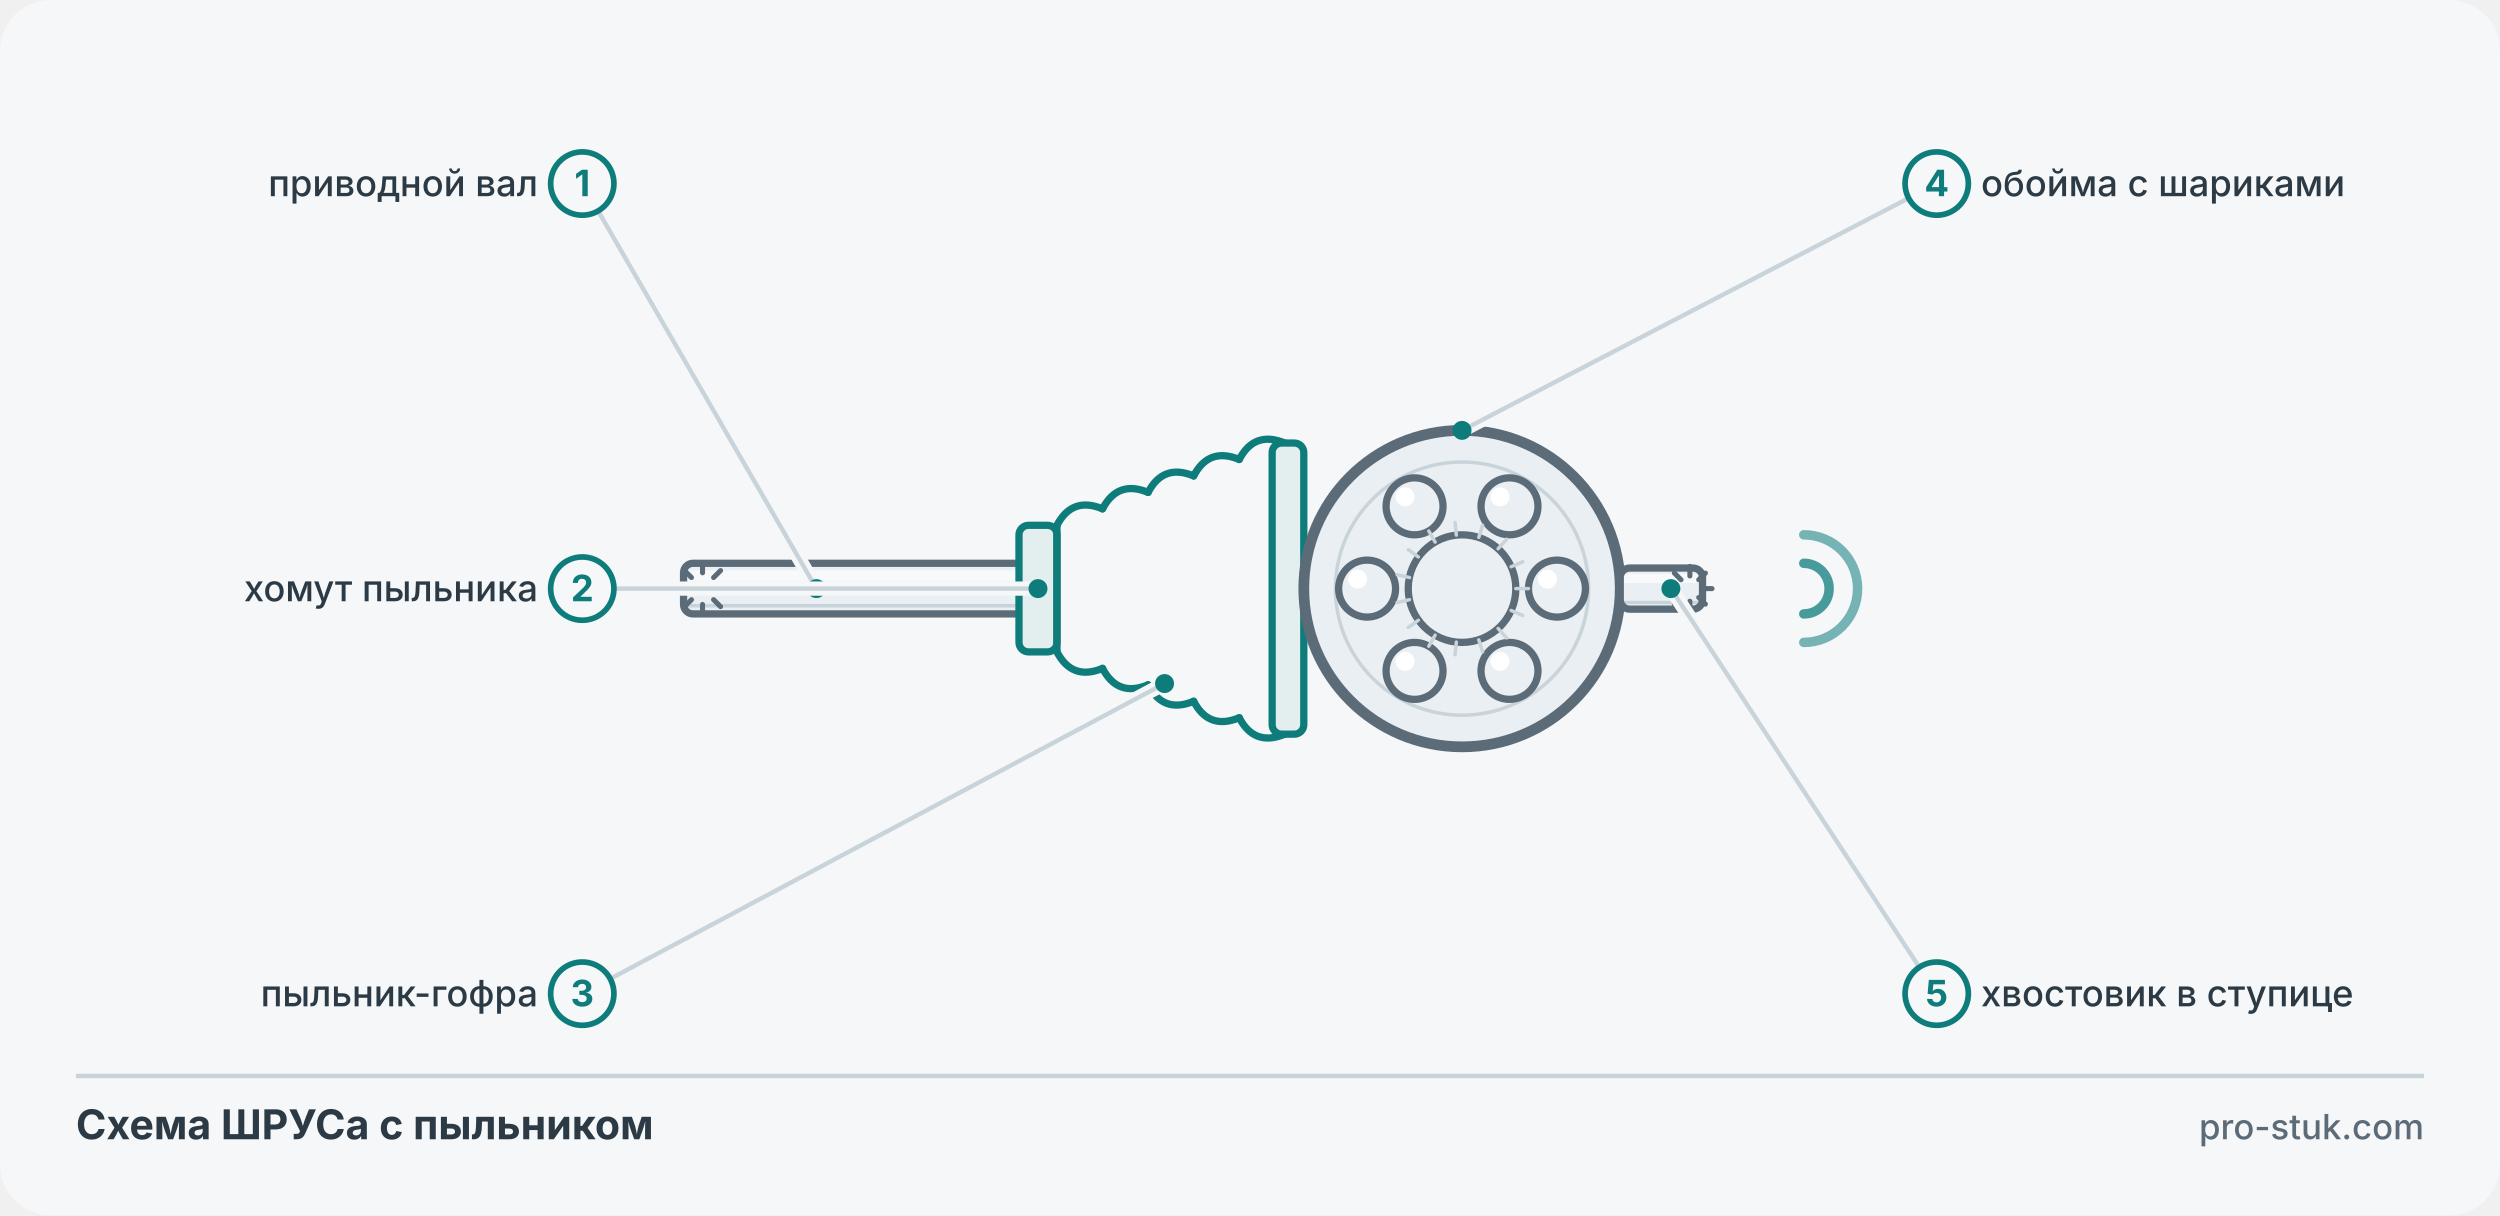
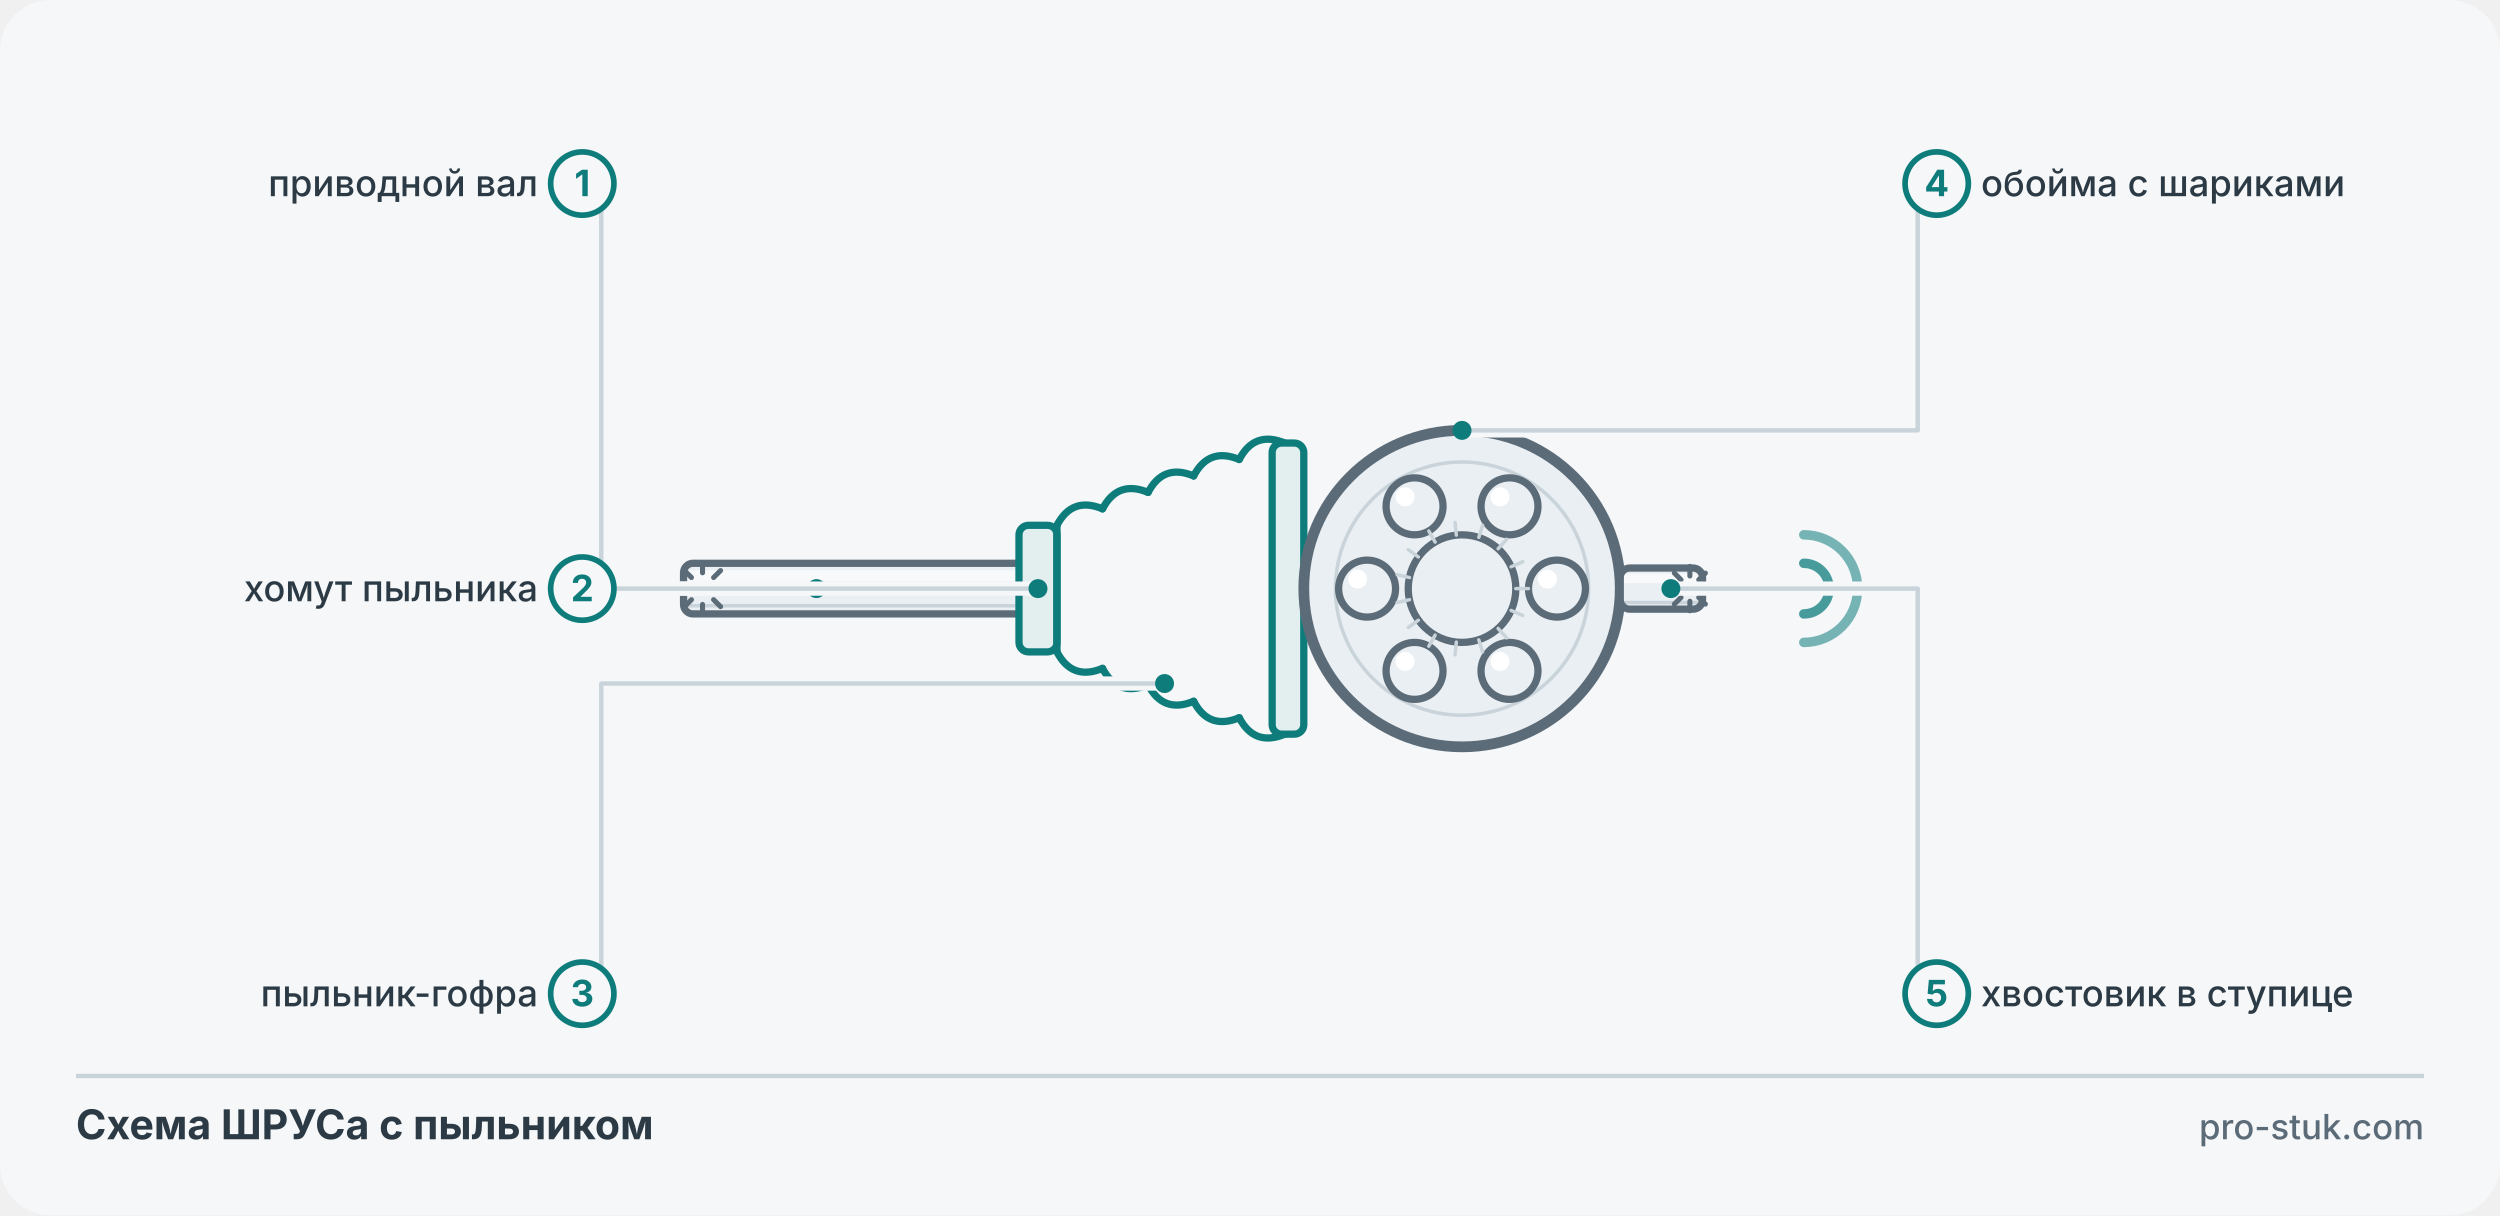
<svg xmlns="http://www.w3.org/2000/svg" viewBox="0 0 790 384" role="img" aria-label="Схема ШРУСа с пыльником">
  <defs>
    <pattern id="mRub" width="7" height="7" patternUnits="userSpaceOnUse">
      <path d="M0 7 L7 0 M-1 1 L1 -1 M6 8 L8 6" stroke="#C9D3DA" stroke-width="1" />
      <path d="M0 0 L7 7 M-1 6 L1 8 M6 -1 L8 1" stroke="#C9D3DA" stroke-width="1" />
    </pattern>
    <pattern id="mCer" width="8" height="8" patternUnits="userSpaceOnUse">
      <circle cx="2" cy="2" r="1.2" fill="#C9D3DA" />
      <circle cx="6" cy="6" r="1.2" fill="#C9D3DA" />
    </pattern>
    <pattern id="mFric" width="6" height="6" patternUnits="userSpaceOnUse">
      <circle cx="1.5" cy="1.5" r="0.9" fill="#0E7C7B" opacity="0.55" />
      <circle cx="4.5" cy="4.5" r="0.9" fill="#0E7C7B" opacity="0.55" />
      <circle cx="4.5" cy="1.5" r="0.6" fill="#0E7C7B" opacity="0.35" />
    </pattern>
    <pattern id="mMet" width="6" height="6" patternUnits="userSpaceOnUse" patternTransform="rotate(45)">
      <path d="M0 0 V6" stroke="#C9D3DA" stroke-width="1" />
    </pattern>
  </defs>
  <rect width="790" height="384" rx="16" fill="#F5F7F9" />
  <g id="hl" />
  <g transform="translate(198,66)">
    <g fill="none" stroke-linecap="round" stroke-linejoin="round">
      <rect x="18.0" y="112.0" width="112.0" height="16.0" rx="3" stroke="none" stroke-width="0" fill="#EAEFF3" />
      <rect x="18.0" y="114.2" width="112.0" height="3.5" fill="#FFFFFF" opacity="0.65" />
      <path d="M 18.0 125.4 L 130.0 125.4" stroke="#C9D3DA" stroke-width="1.1" />
      <rect x="18.0" y="112.0" width="112.0" height="16.0" rx="3" stroke="#5C6B78" stroke-width="2.3" fill="none" />
      <path d="M 29.0 120.0 L 32.0 120.0" stroke="#5C6B78" stroke-width="1.6" />
      <path d="M 27.5 123.5 L 29.7 125.7" stroke="#5C6B78" stroke-width="1.6" />
      <path d="M 24.0 125.0 L 24.0 128.0" stroke="#5C6B78" stroke-width="1.6" />
      <path d="M 20.5 123.5 L 18.3 125.7" stroke="#5C6B78" stroke-width="1.6" />
      <path d="M 19.0 120.0 L 16.0 120.0" stroke="#5C6B78" stroke-width="1.6" />
      <path d="M 20.5 116.5 L 18.3 114.3" stroke="#5C6B78" stroke-width="1.6" />
      <path d="M 24.0 115.0 L 24.0 112.0" stroke="#5C6B78" stroke-width="1.6" />
      <path d="M 27.5 116.5 L 29.7 114.3" stroke="#5C6B78" stroke-width="1.6" />
      <rect x="124.0" y="100.0" width="12.0" height="40.0" rx="3" stroke="#0E7C7B" stroke-width="2.3" fill="#E3EFEF" />
      <path d="M 136.0 100.0 Q 140.8 90.8 150.4 94.8" stroke="#0E7C7B" stroke-width="2.3" fill="none" />
      <path d="M 150.4 94.8 Q 155.2 85.6 164.8 89.6" stroke="#0E7C7B" stroke-width="2.3" fill="none" />
      <path d="M 164.8 89.6 Q 169.6 80.4 179.2 84.4" stroke="#0E7C7B" stroke-width="2.3" fill="none" />
      <path d="M 179.2 84.4 Q 184.0 75.2 193.6 79.2" stroke="#0E7C7B" stroke-width="2.3" fill="none" />
      <path d="M 193.6 79.2 Q 198.4 70.0 208.0 74.0" stroke="#0E7C7B" stroke-width="2.3" fill="none" />
      <path d="M 136.0 140.0 Q 140.8 149.2 150.4 145.2" stroke="#0E7C7B" stroke-width="2.3" fill="none" />
      <path d="M 150.4 145.2 Q 155.2 154.4 164.8 150.4" stroke="#0E7C7B" stroke-width="2.3" fill="none" />
      <path d="M 164.8 150.4 Q 169.6 159.6 179.2 155.6" stroke="#0E7C7B" stroke-width="2.3" fill="none" />
      <path d="M 179.2 155.6 Q 184.0 164.8 193.6 160.8" stroke="#0E7C7B" stroke-width="2.3" fill="none" />
      <path d="M 193.6 160.8 Q 198.4 170.0 208.0 166.0" stroke="#0E7C7B" stroke-width="2.3" fill="none" />
      <path d="M 136.0 100.0 L 136.0 140.0" stroke="#0E7C7B" stroke-width="2.3" />
      <rect x="204.0" y="74.0" width="10.0" height="92.0" rx="3" stroke="#0E7C7B" stroke-width="2.3" fill="#E3EFEF" />
      <circle cx="264.0" cy="120.0" r="50.0" stroke="#5C6B78" stroke-width="3.4" fill="#EAEFF3" />
      <circle cx="264.0" cy="120.0" r="40.0" stroke="#C9D3DA" stroke-width="1.1" fill="none" />
      <circle cx="294.0" cy="120.0" r="9.0" stroke="#5C6B78" stroke-width="2.3" fill="#EAEFF3" />
      <circle cx="291.0" cy="117.0" r="3.0" stroke="none" stroke-width="0" fill="#FFFFFF" />
      <circle cx="279.0" cy="146.0" r="9.0" stroke="#5C6B78" stroke-width="2.3" fill="#EAEFF3" />
      <circle cx="276.0" cy="143.0" r="3.0" stroke="none" stroke-width="0" fill="#FFFFFF" />
      <circle cx="249.0" cy="146.0" r="9.0" stroke="#5C6B78" stroke-width="2.3" fill="#EAEFF3" />
      <circle cx="246.0" cy="143.0" r="3.0" stroke="none" stroke-width="0" fill="#FFFFFF" />
      <circle cx="234.0" cy="120.0" r="9.0" stroke="#5C6B78" stroke-width="2.3" fill="#EAEFF3" />
      <circle cx="231.0" cy="117.0" r="3.0" stroke="none" stroke-width="0" fill="#FFFFFF" />
      <circle cx="249.0" cy="94.0" r="9.0" stroke="#5C6B78" stroke-width="2.3" fill="#EAEFF3" />
      <circle cx="246.0" cy="91.0" r="3.0" stroke="none" stroke-width="0" fill="#FFFFFF" />
      <circle cx="279.0" cy="94.0" r="9.0" stroke="#5C6B78" stroke-width="2.3" fill="#EAEFF3" />
      <circle cx="276.0" cy="91.0" r="3.0" stroke="none" stroke-width="0" fill="#FFFFFF" />
      <circle cx="264.0" cy="120.0" r="17.0" stroke="#5C6B78" stroke-width="2.3" fill="#EAEFF3" />
      <path d="M 281.0 120.0 L 285.0 120.0" stroke="#C9D3DA" stroke-width="1.1" />
      <path d="M 279.5 126.9 L 283.2 128.5" stroke="#C9D3DA" stroke-width="1.1" />
      <path d="M 275.4 132.6 L 278.1 135.6" stroke="#C9D3DA" stroke-width="1.1" />
      <path d="M 269.3 136.2 L 270.5 140.0" stroke="#C9D3DA" stroke-width="1.1" />
      <path d="M 262.2 136.9 L 261.8 140.9" stroke="#C9D3DA" stroke-width="1.1" />
      <path d="M 255.5 134.7 L 253.5 138.2" stroke="#C9D3DA" stroke-width="1.1" />
      <path d="M 250.2 130.0 L 247.0 132.3" stroke="#C9D3DA" stroke-width="1.1" />
      <path d="M 247.4 123.5 L 243.5 124.4" stroke="#C9D3DA" stroke-width="1.1" />
      <path d="M 247.4 116.5 L 243.5 115.6" stroke="#C9D3DA" stroke-width="1.1" />
      <path d="M 250.2 110.0 L 247.0 107.7" stroke="#C9D3DA" stroke-width="1.1" />
      <path d="M 255.5 105.3 L 253.5 101.8" stroke="#C9D3DA" stroke-width="1.1" />
      <path d="M 262.2 103.1 L 261.8 99.1" stroke="#C9D3DA" stroke-width="1.1" />
      <path d="M 269.3 103.8 L 270.5 100.0" stroke="#C9D3DA" stroke-width="1.1" />
      <path d="M 275.4 107.4 L 278.1 104.4" stroke="#C9D3DA" stroke-width="1.1" />
      <path d="M 279.5 113.1 L 283.2 111.5" stroke="#C9D3DA" stroke-width="1.1" />
      <rect x="314.0" y="113.5" width="26.0" height="13.0" rx="3" stroke="none" stroke-width="0" fill="#EAEFF3" />
      <rect x="314.0" y="115.3" width="26.0" height="2.9" fill="#FFFFFF" opacity="0.65" />
      <path d="M 314.0 124.4 L 340.0 124.4" stroke="#C9D3DA" stroke-width="1.1" />
      <rect x="314.0" y="113.5" width="26.0" height="13.0" rx="3" stroke="#5C6B78" stroke-width="2.3" fill="none" />
      <path d="M 340.0 120.0 L 343.0 120.0" stroke="#5C6B78" stroke-width="1.6" />
      <path d="M 338.8 122.8 L 340.9 124.9" stroke="#5C6B78" stroke-width="1.6" />
      <path d="M 336.0 124.0 L 336.0 127.0" stroke="#5C6B78" stroke-width="1.6" />
      <path d="M 333.2 122.8 L 331.1 124.9" stroke="#5C6B78" stroke-width="1.6" />
      <path d="M 332.0 120.0 L 329.0 120.0" stroke="#5C6B78" stroke-width="1.6" />
      <path d="M 333.2 117.2 L 331.1 115.1" stroke="#5C6B78" stroke-width="1.6" />
      <path d="M 336.0 116.0 L 336.0 113.0" stroke="#5C6B78" stroke-width="1.6" />
      <path d="M 338.8 117.2 L 340.9 115.1" stroke="#5C6B78" stroke-width="1.6" />
      <path d="M 372 112 A 8 8 0 0 1 372 128" stroke="#0E7C7B" stroke-width="3" opacity="0.75" />
      <path d="M 372 103 A 17 17 0 0 1 372 137" stroke="#0E7C7B" stroke-width="3" opacity="0.55" />
    </g>
  </g>
  <g fill="none" stroke-linecap="round" stroke-linejoin="round">
-     <path d="M 258.0 186.0 L 184.0 58.0" stroke="#F5F7F9" stroke-width="4.5" fill="none" />
-     <path d="M 258.0 186.0 L 184.0 58.0" stroke="#C9D3DA" stroke-width="1.4" fill="none" />
+     <path d="M 184.0 58.0 L 190.0 58.0 L 190.0 186.0 L 258.0 186.0" stroke="#F5F7F9" stroke-width="4.5" fill="none" />
+     <path d="M 184.0 58.0 L 190.0 58.0 L 190.0 186.0 L 258.0 186.0" stroke="#C9D3DA" stroke-width="1.4" fill="none" />
    <circle cx="258.0" cy="186.0" r="3" fill="#0E7C7B" />
    <circle cx="184" cy="58.0" r="10" fill="#F5F7F9" stroke="#0E7C7B" stroke-width="1.8" />
    <text x="184.0" y="62.0" font-family="Manrope, Inter, system-ui, -apple-system, Segoe UI, sans-serif" font-size="11.5" font-weight="700" fill="#0E7C7B" text-anchor="middle">1</text>
    <text x="170.0" y="62.0" font-family="Manrope, Inter, system-ui, -apple-system, Segoe UI, sans-serif" font-size="11.5" font-weight="500" fill="#2B3A44" text-anchor="end">приводной вал</text>
-     <path d="M 328.0 186.0 L 184.0 186.0" stroke="#F5F7F9" stroke-width="4.5" fill="none" />
-     <path d="M 328.0 186.0 L 184.0 186.0" stroke="#C9D3DA" stroke-width="1.4" fill="none" />
+     <path d="M 184.0 186.0 L 190.0 186.0 L 190.0 186.0 L 328.0 186.0" stroke="#F5F7F9" stroke-width="4.5" fill="none" />
+     <path d="M 184.0 186.0 L 190.0 186.0 L 190.0 186.0 L 328.0 186.0" stroke="#C9D3DA" stroke-width="1.4" fill="none" />
    <circle cx="328.0" cy="186.0" r="3" fill="#0E7C7B" />
    <circle cx="184" cy="186.0" r="10" fill="#F5F7F9" stroke="#0E7C7B" stroke-width="1.8" />
    <text x="184.0" y="190.0" font-family="Manrope, Inter, system-ui, -apple-system, Segoe UI, sans-serif" font-size="11.5" font-weight="700" fill="#0E7C7B" text-anchor="middle">2</text>
    <text x="170.0" y="190.0" font-family="Manrope, Inter, system-ui, -apple-system, Segoe UI, sans-serif" font-size="11.5" font-weight="500" fill="#2B3A44" text-anchor="end">хомут пыльника</text>
-     <path d="M 368.0 216.0 L 184.0 314.0" stroke="#F5F7F9" stroke-width="4.5" fill="none" />
-     <path d="M 368.0 216.0 L 184.0 314.0" stroke="#C9D3DA" stroke-width="1.4" fill="none" />
+     <path d="M 184.0 314.0 L 190.0 314.0 L 190.0 216.0 L 368.0 216.0" stroke="#F5F7F9" stroke-width="4.5" fill="none" />
+     <path d="M 184.0 314.0 L 190.0 314.0 L 190.0 216.0 L 368.0 216.0" stroke="#C9D3DA" stroke-width="1.4" fill="none" />
    <circle cx="368.0" cy="216.0" r="3" fill="#0E7C7B" />
    <circle cx="184" cy="314.0" r="10" fill="#F5F7F9" stroke="#0E7C7B" stroke-width="1.8" />
    <text x="184.0" y="318.0" font-family="Manrope, Inter, system-ui, -apple-system, Segoe UI, sans-serif" font-size="11.5" font-weight="700" fill="#0E7C7B" text-anchor="middle">3</text>
    <text x="170.0" y="318.0" font-family="Manrope, Inter, system-ui, -apple-system, Segoe UI, sans-serif" font-size="11.5" font-weight="500" fill="#2B3A44" text-anchor="end">пыльник-гофра</text>
-     <path d="M 462.0 136.0 L 612.0 58.0" stroke="#F5F7F9" stroke-width="4.5" fill="none" />
-     <path d="M 462.0 136.0 L 612.0 58.0" stroke="#C9D3DA" stroke-width="1.4" fill="none" />
+     <path d="M 612.0 58.0 L 606.0 58.0 L 606.0 136.0 L 462.0 136.0" stroke="#F5F7F9" stroke-width="4.5" fill="none" />
+     <path d="M 612.0 58.0 L 606.0 58.0 L 606.0 136.0 L 462.0 136.0" stroke="#C9D3DA" stroke-width="1.4" fill="none" />
    <circle cx="462.0" cy="136.0" r="3" fill="#0E7C7B" />
    <circle cx="612" cy="58.0" r="10" fill="#F5F7F9" stroke="#0E7C7B" stroke-width="1.8" />
    <text x="612.0" y="62.0" font-family="Manrope, Inter, system-ui, -apple-system, Segoe UI, sans-serif" font-size="11.5" font-weight="700" fill="#0E7C7B" text-anchor="middle">4</text>
    <text x="626.0" y="62.0" font-family="Manrope, Inter, system-ui, -apple-system, Segoe UI, sans-serif" font-size="11.5" font-weight="500" fill="#2B3A44" text-anchor="start">обойма с шариками</text>
-     <path d="M 528.0 186.0 L 612.0 314.0" stroke="#F5F7F9" stroke-width="4.5" fill="none" />
-     <path d="M 528.0 186.0 L 612.0 314.0" stroke="#C9D3DA" stroke-width="1.4" fill="none" />
+     <path d="M 612.0 314.0 L 606.0 314.0 L 606.0 186.0 L 528.0 186.0" stroke="#F5F7F9" stroke-width="4.5" fill="none" />
+     <path d="M 612.0 314.0 L 606.0 314.0 L 606.0 186.0 L 528.0 186.0" stroke="#C9D3DA" stroke-width="1.4" fill="none" />
    <circle cx="528.0" cy="186.0" r="3" fill="#0E7C7B" />
    <circle cx="612" cy="314.0" r="10" fill="#F5F7F9" stroke="#0E7C7B" stroke-width="1.8" />
    <text x="612.0" y="318.0" font-family="Manrope, Inter, system-ui, -apple-system, Segoe UI, sans-serif" font-size="11.5" font-weight="700" fill="#0E7C7B" text-anchor="middle">5</text>
    <text x="626.0" y="318.0" font-family="Manrope, Inter, system-ui, -apple-system, Segoe UI, sans-serif" font-size="11.5" font-weight="500" fill="#2B3A44" text-anchor="start">хвостовик в ступице</text>
  </g>
  <path d="M 24 340 L 766 340" stroke="#C9D3DA" stroke-width="1.4" fill="none" />
  <text x="24.0" y="360.0" font-family="Manrope, Inter, system-ui, -apple-system, Segoe UI, sans-serif" font-size="13" font-weight="700" fill="#2B3A44" text-anchor="start">Схема ШРУСа с пыльником</text>
  <text x="766.0" y="360.0" font-family="Manrope, Inter, system-ui, -apple-system, Segoe UI, sans-serif" font-size="11" font-weight="500" fill="#5C6B78" text-anchor="end">pro-stuk.com</text>
</svg>
